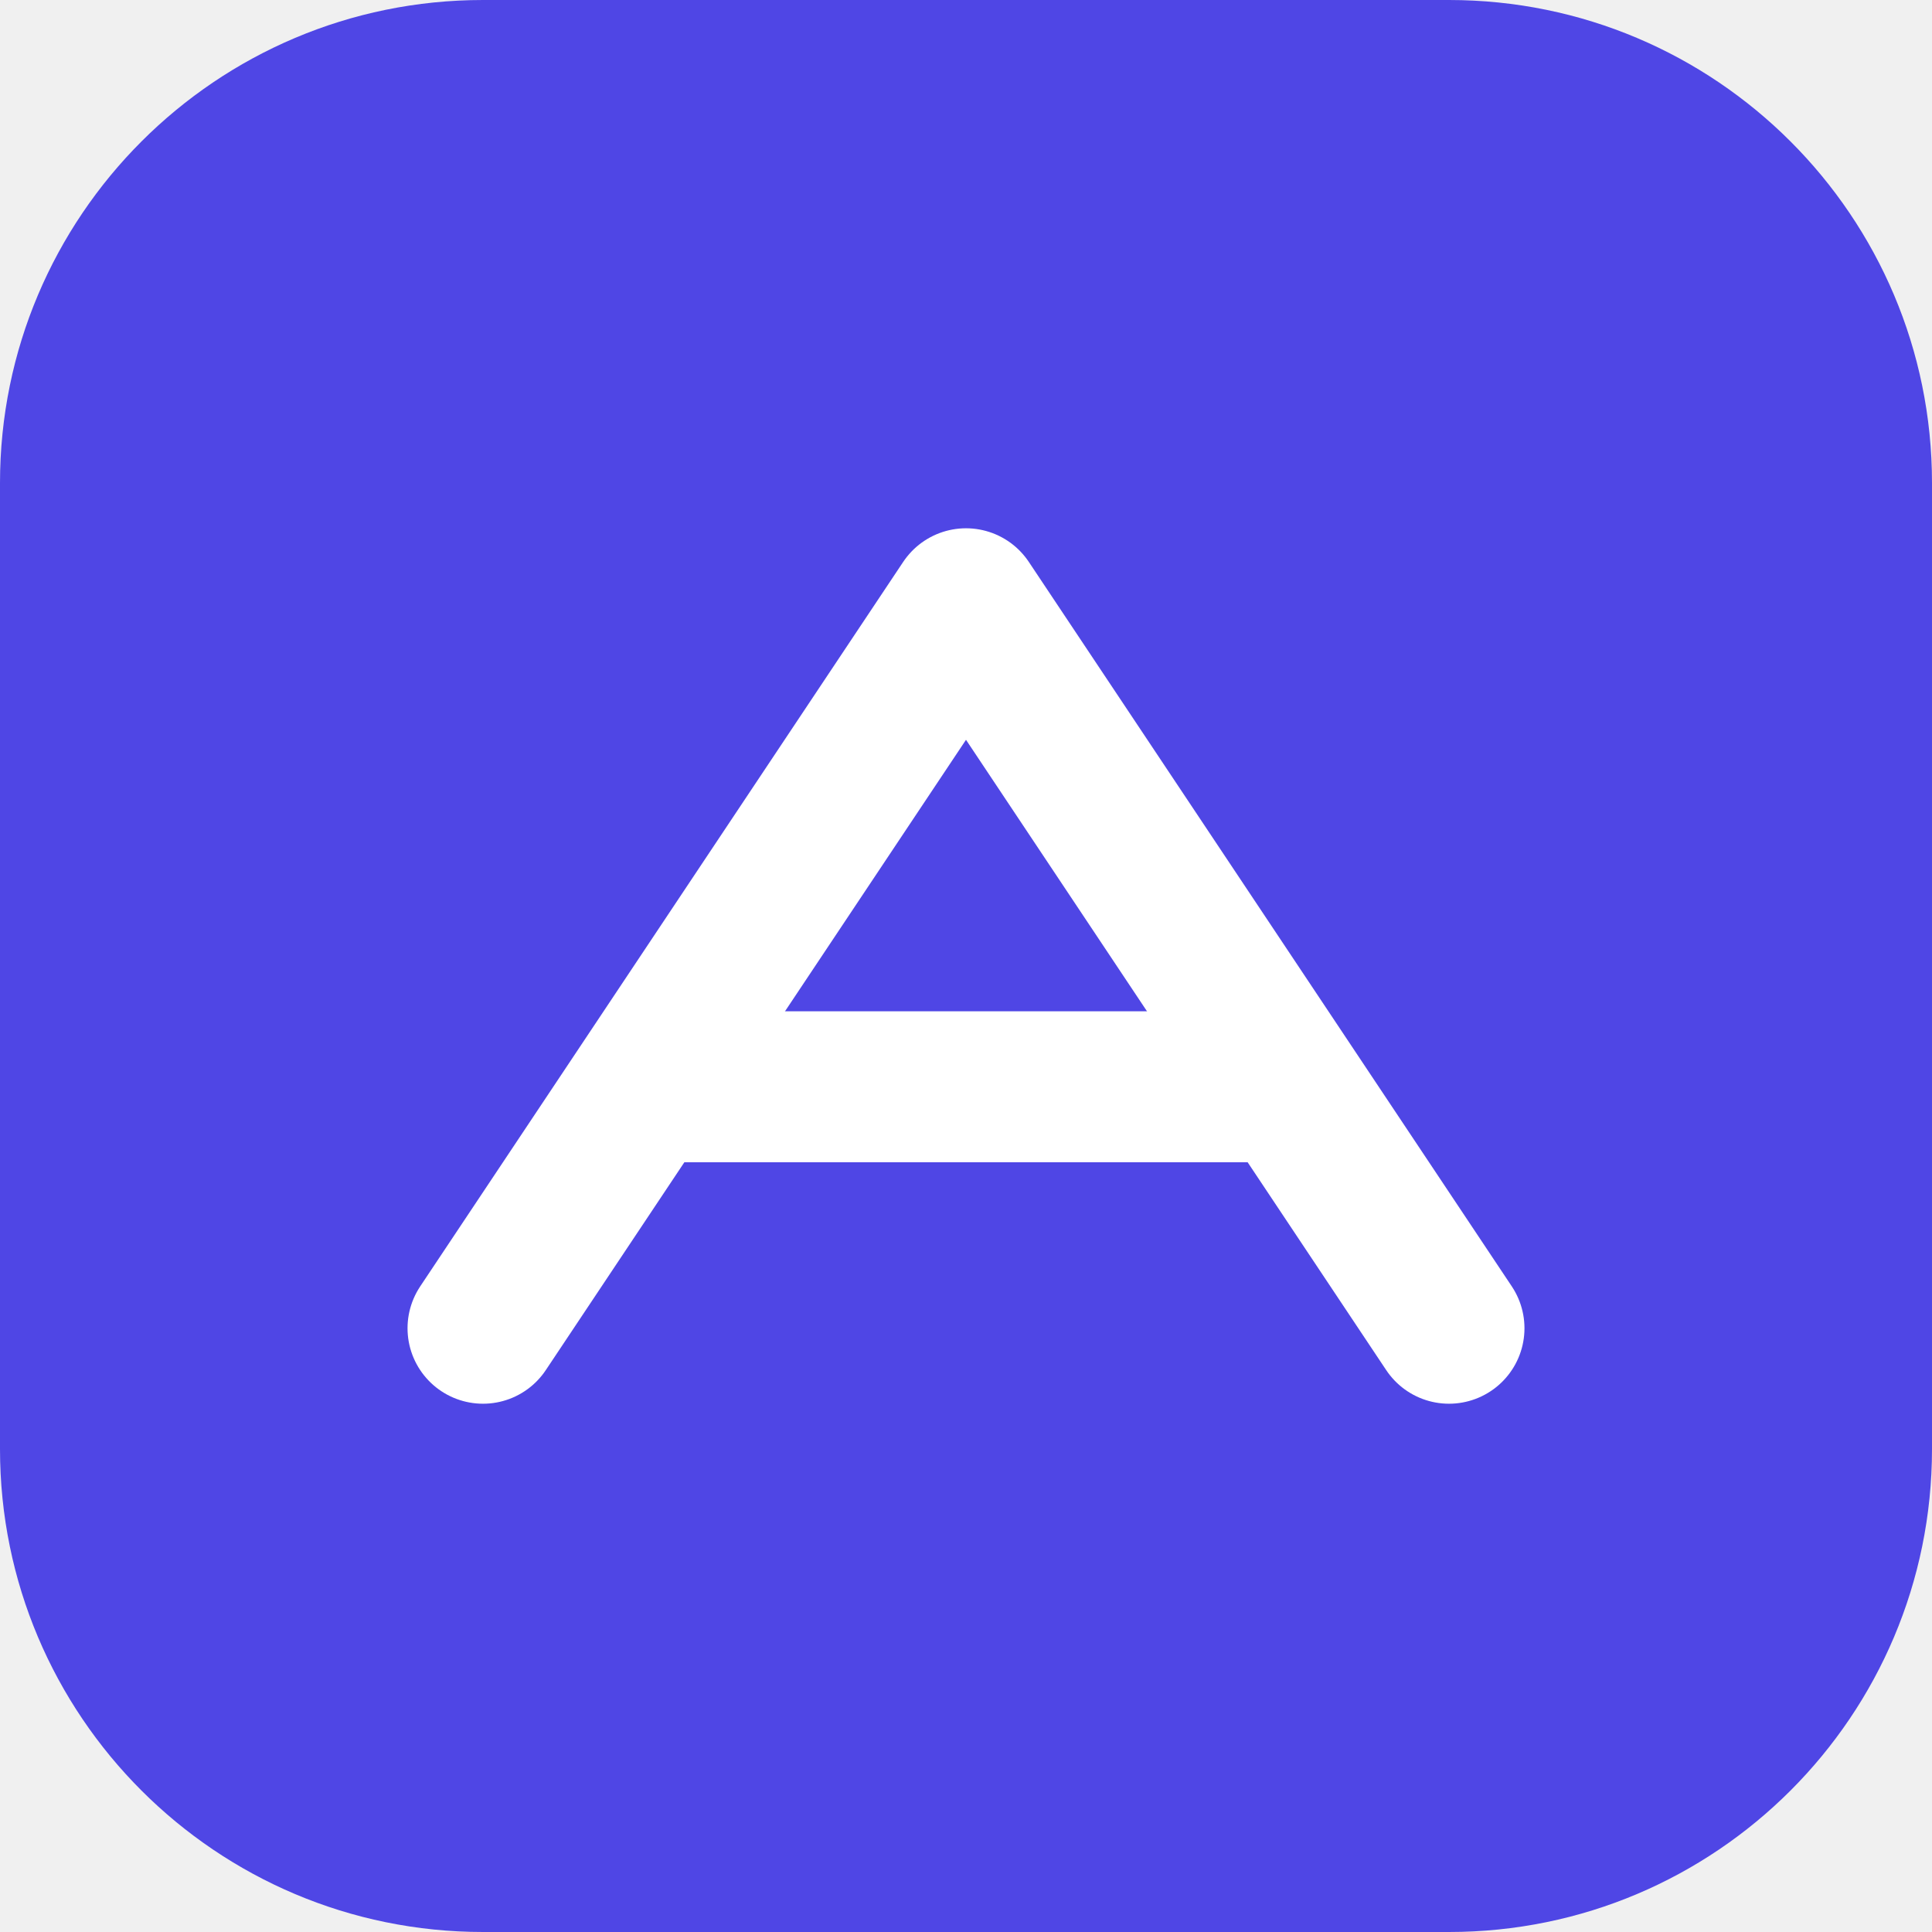
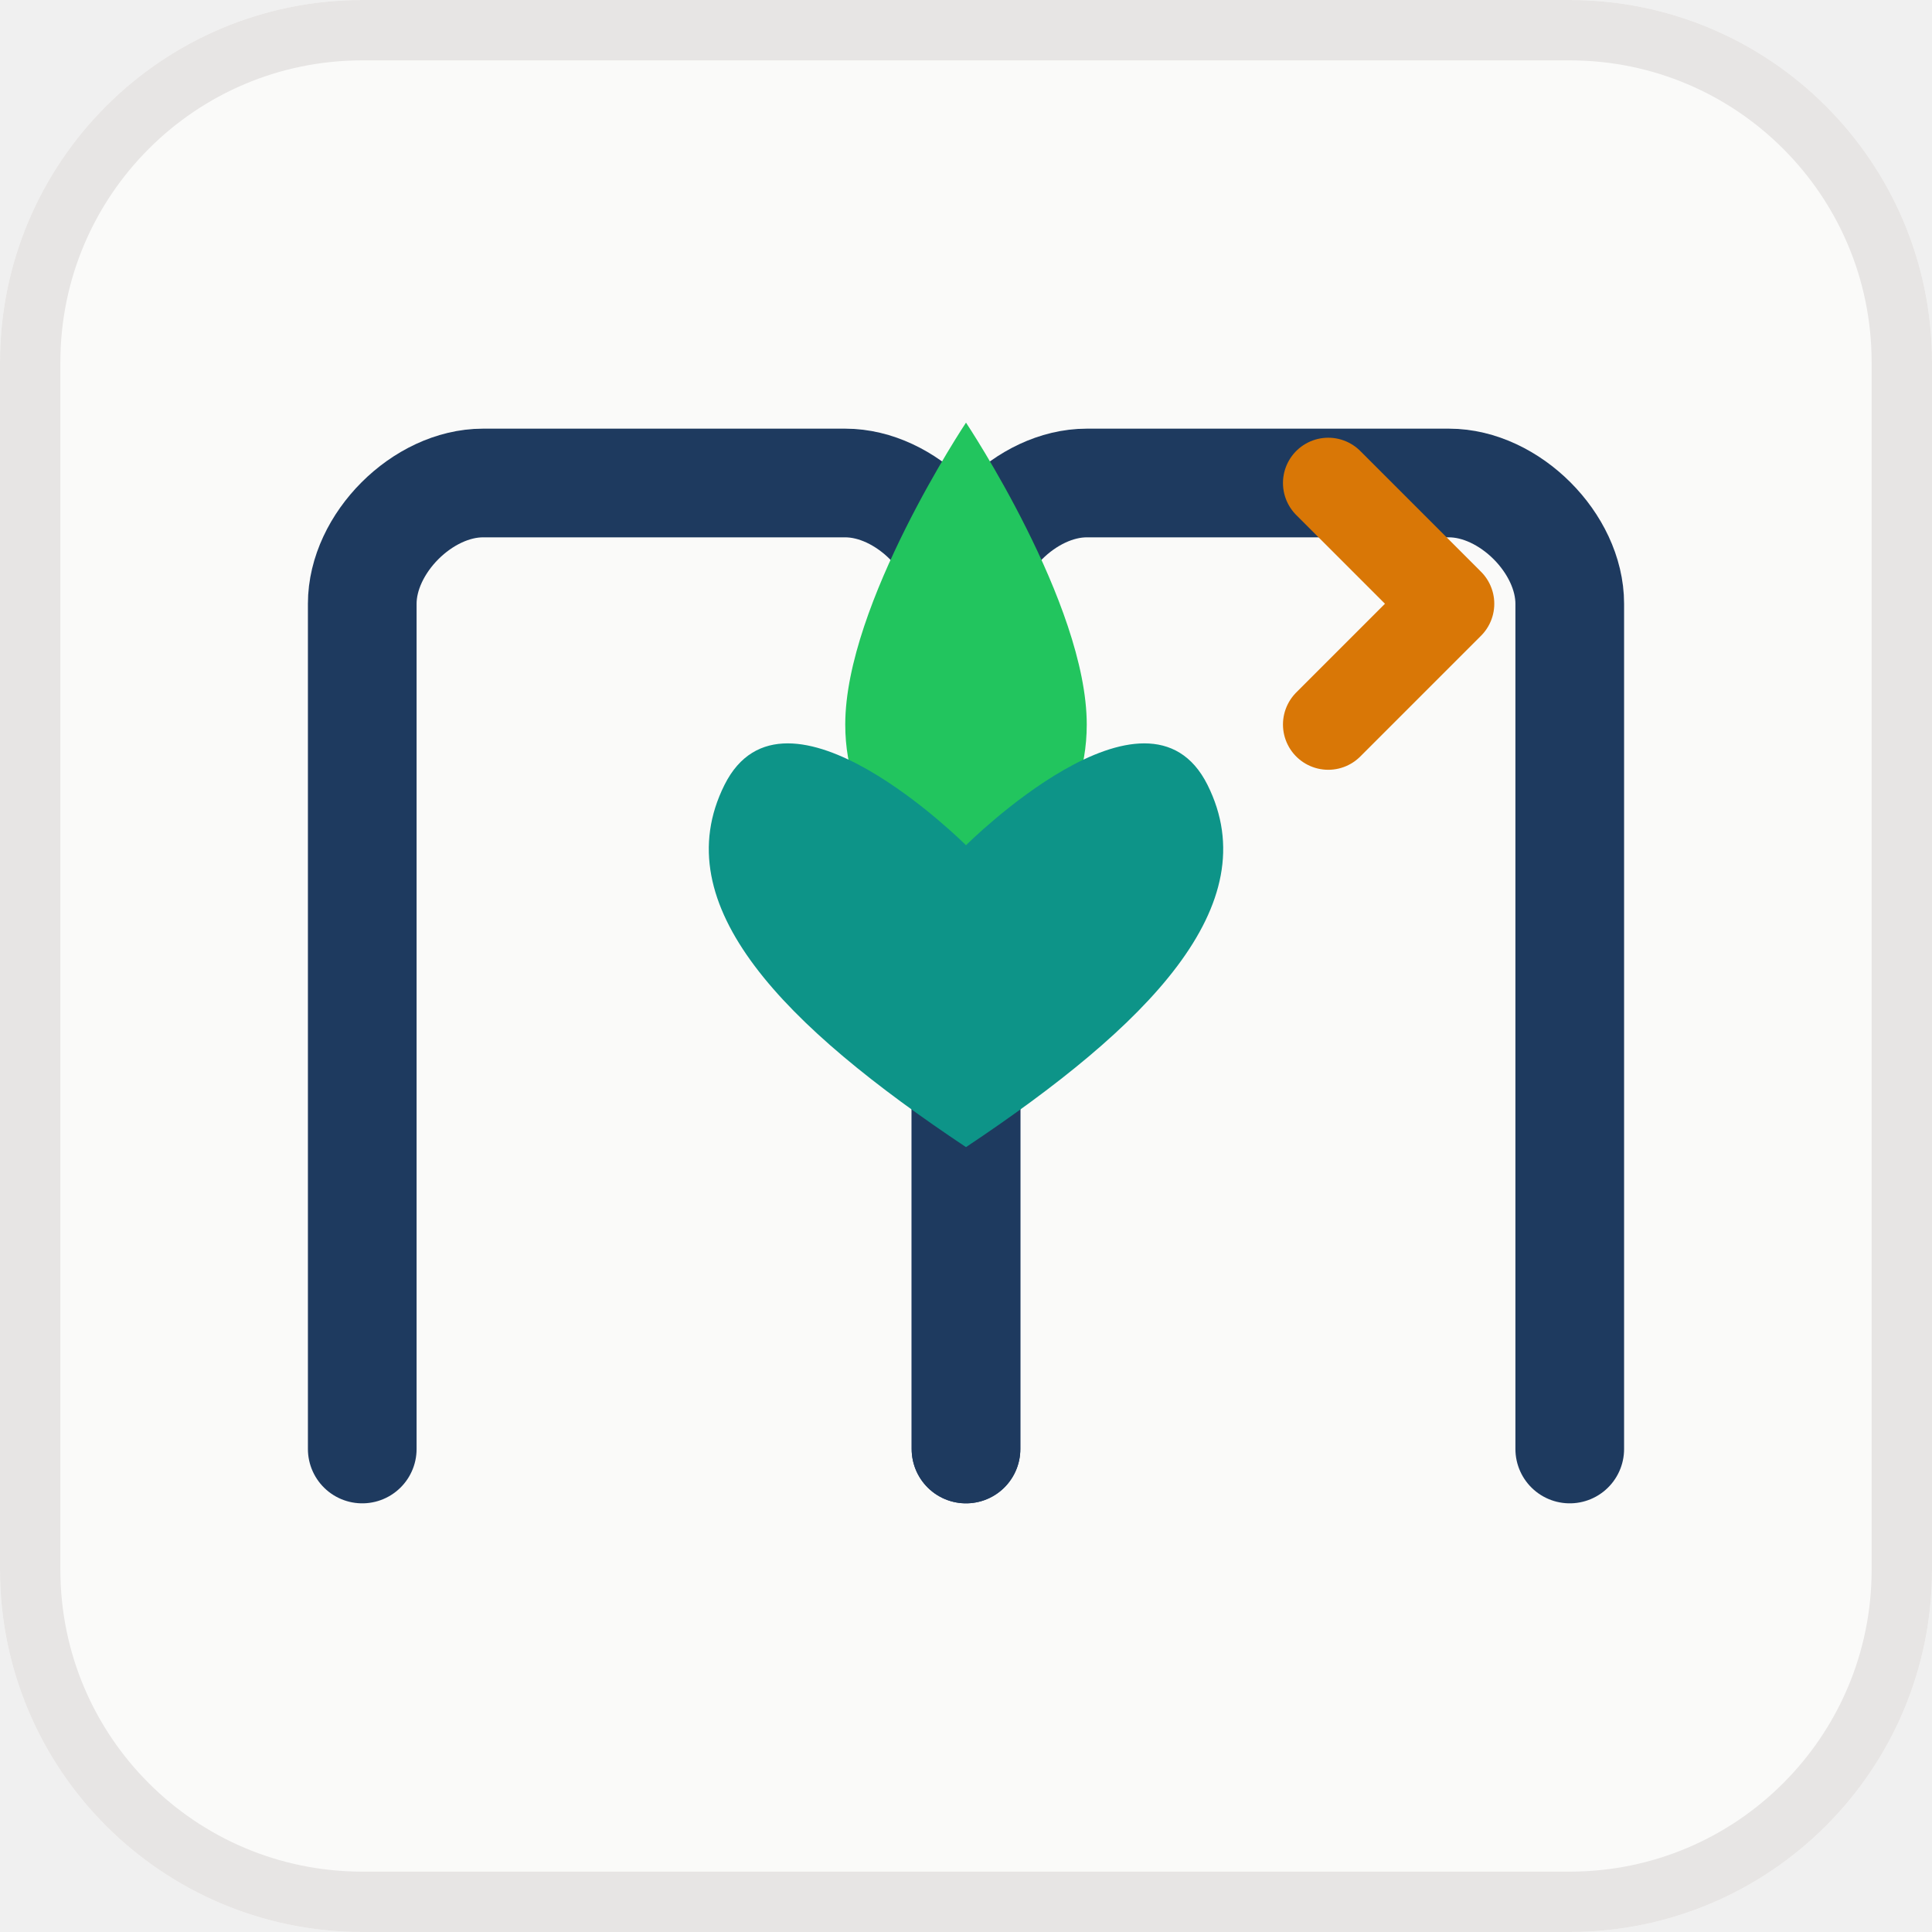
<svg xmlns="http://www.w3.org/2000/svg" viewBox="0 0 32 32" fill="none">
-   <rect width="32" height="32" rx="8" fill="#4f46e5" />
-   <path d="M8 22 L16 10 L24 22" stroke="white" stroke-width="2.5" stroke-linecap="round" stroke-linejoin="round" fill="none" />
-   <path d="M11 18 L21 18" stroke="white" stroke-width="2.5" stroke-linecap="round" />
+   <rect width="32" height="32" rx="6" fill="#fafaf9" />
+   <rect x="0.5" y="0.5" width="31" height="31" rx="5.5" stroke="#e7e5e4" />
+   <path d="M6 24V10C6 9 7 8 8 8H14C15 8 16 9 16 10V24" stroke="#1e3a5f" stroke-width="1.8" stroke-linecap="round" fill="none" />
+   <path d="M26 24V10C26 9 25 8 24 8H18C17 8 16 9 16 10V24" stroke="#1e3a5f" stroke-width="1.8" stroke-linecap="round" fill="none" />
+   <path d="M16 7C16 7 14 10 14 12C14 13.5 15 14.5 16 14.5C17 14.5 18 13.5 18 12C18 10 16 7 16 7Z" fill="#22c55e" />
+   <path d="M16 14C16 14 13 11 12 13C11 15 13 17 16 19C19 17 21 15 20 13C19 11 16 14 16 14Z" fill="#0d9488" />
+   <path d="M22 12L24 10L22 8" stroke="#d97706" stroke-width="1.5" stroke-linecap="round" stroke-linejoin="round" />
</svg>
